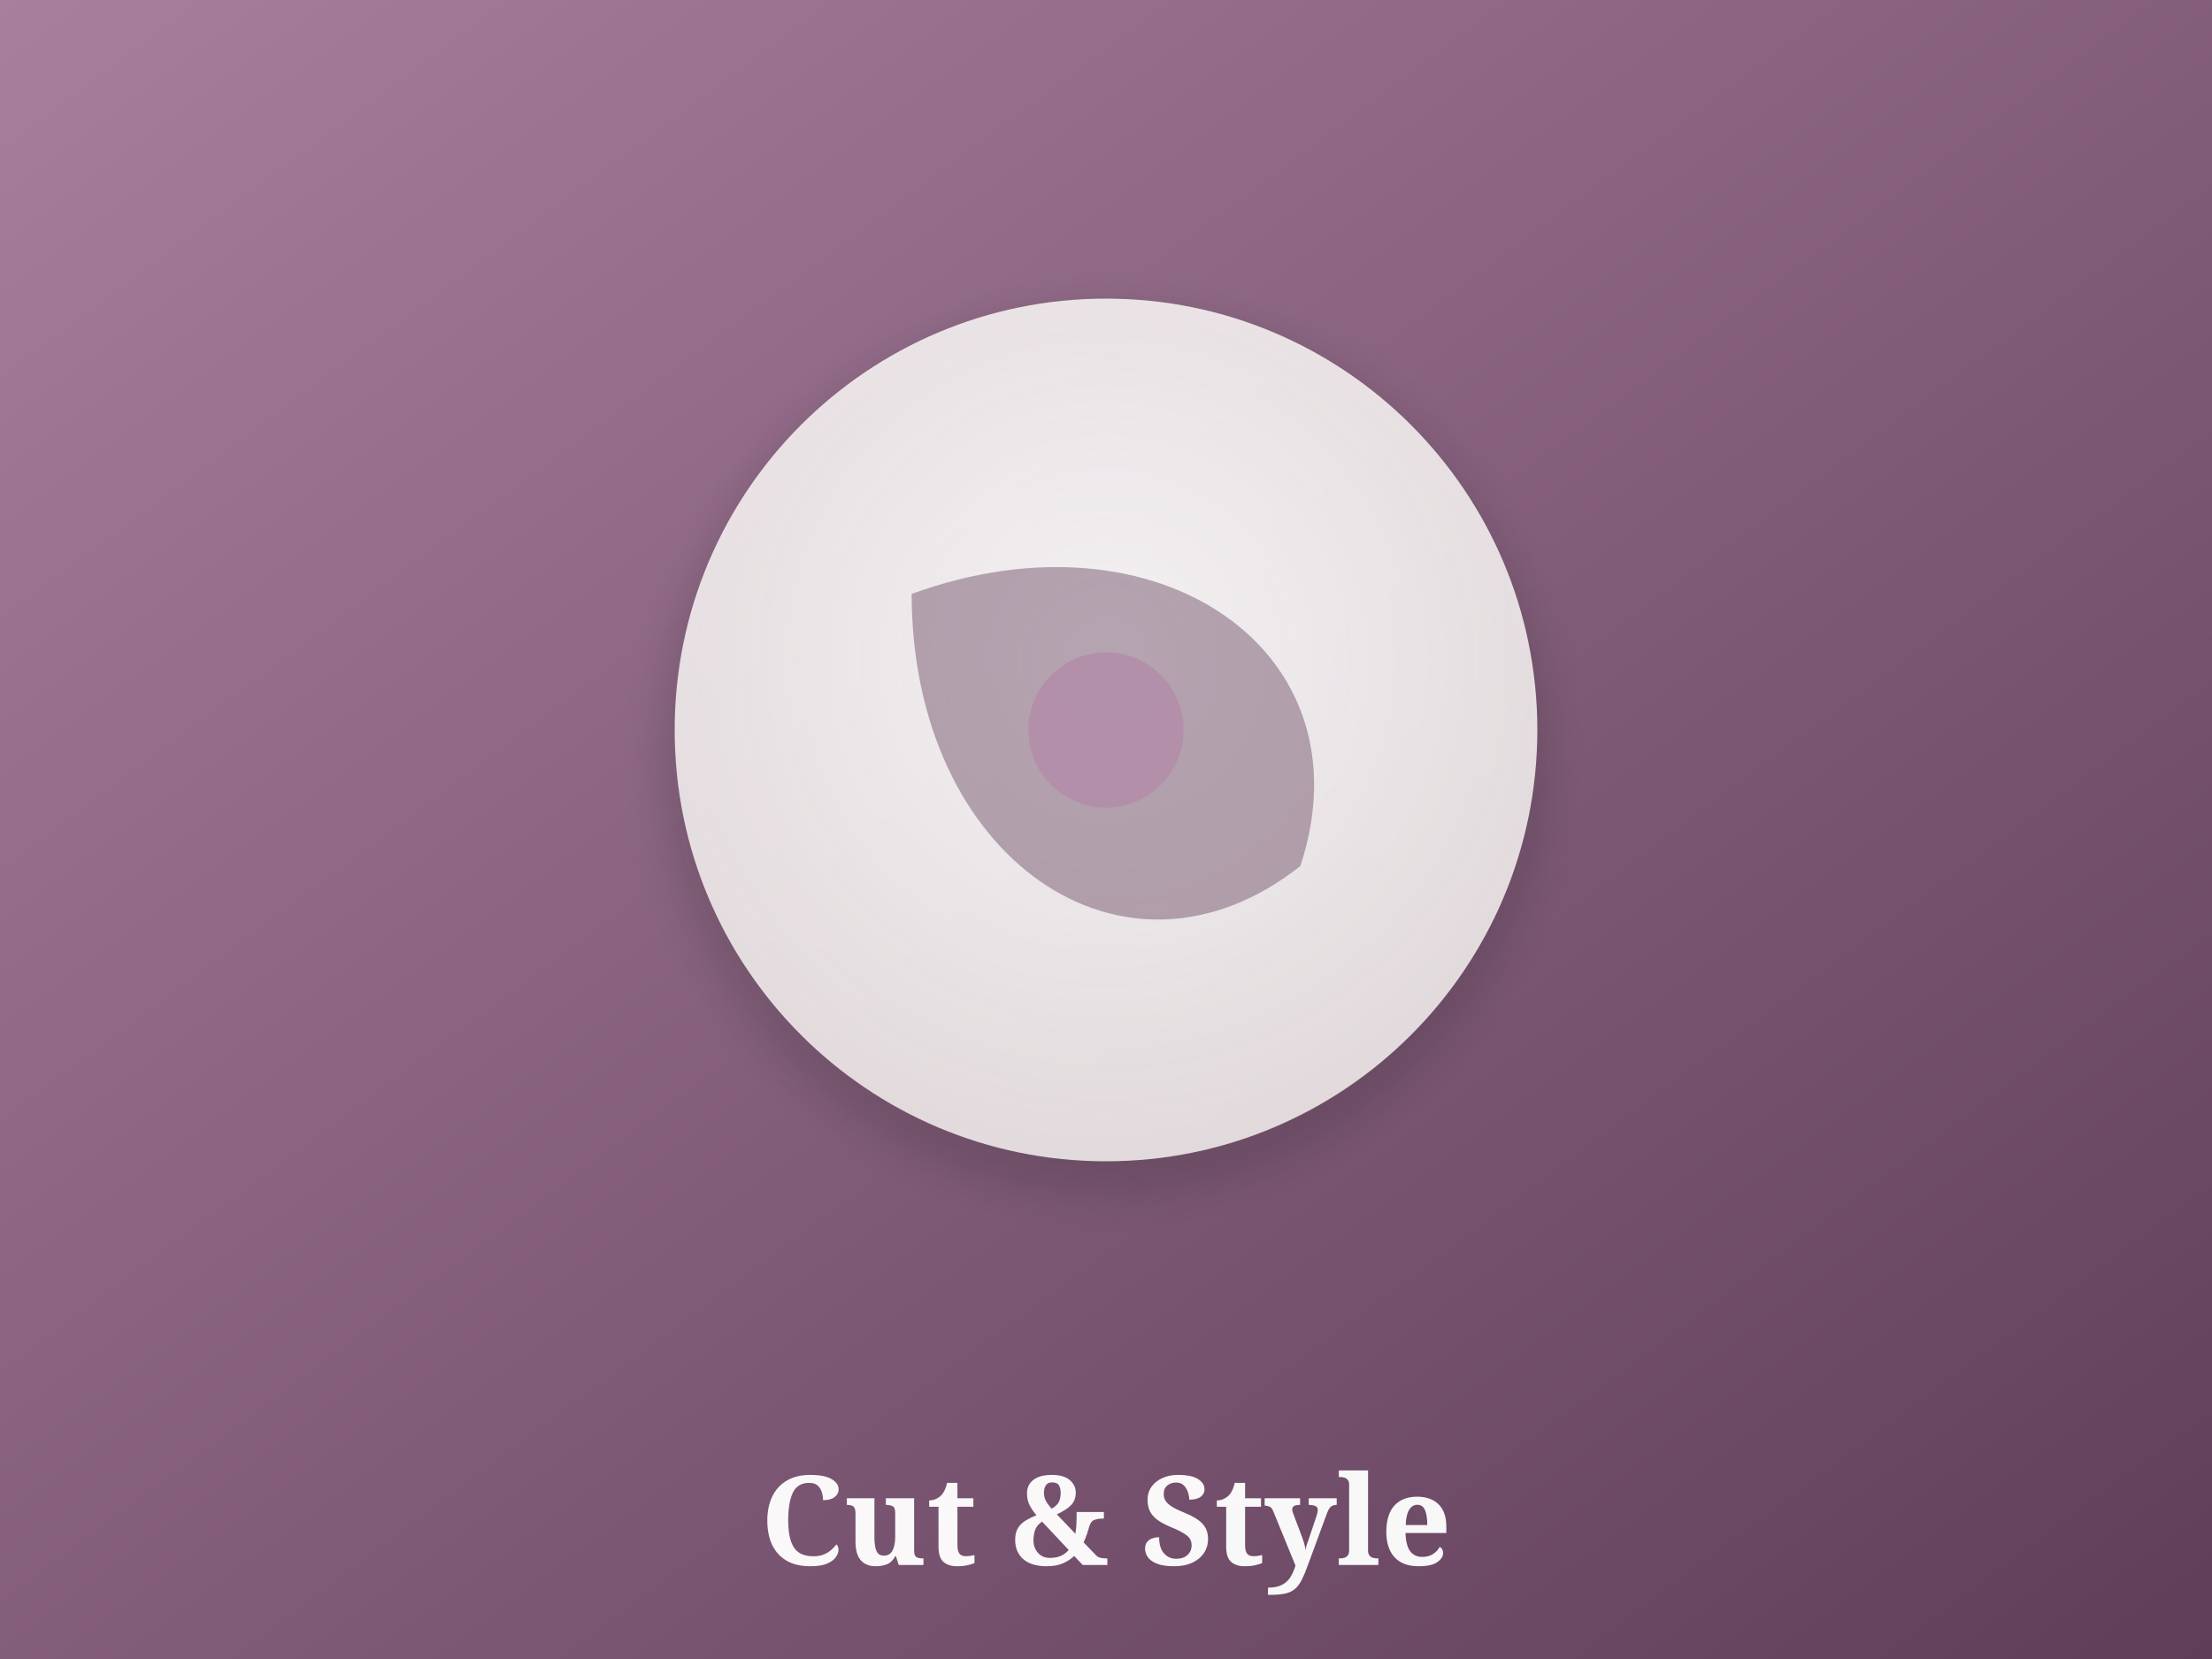
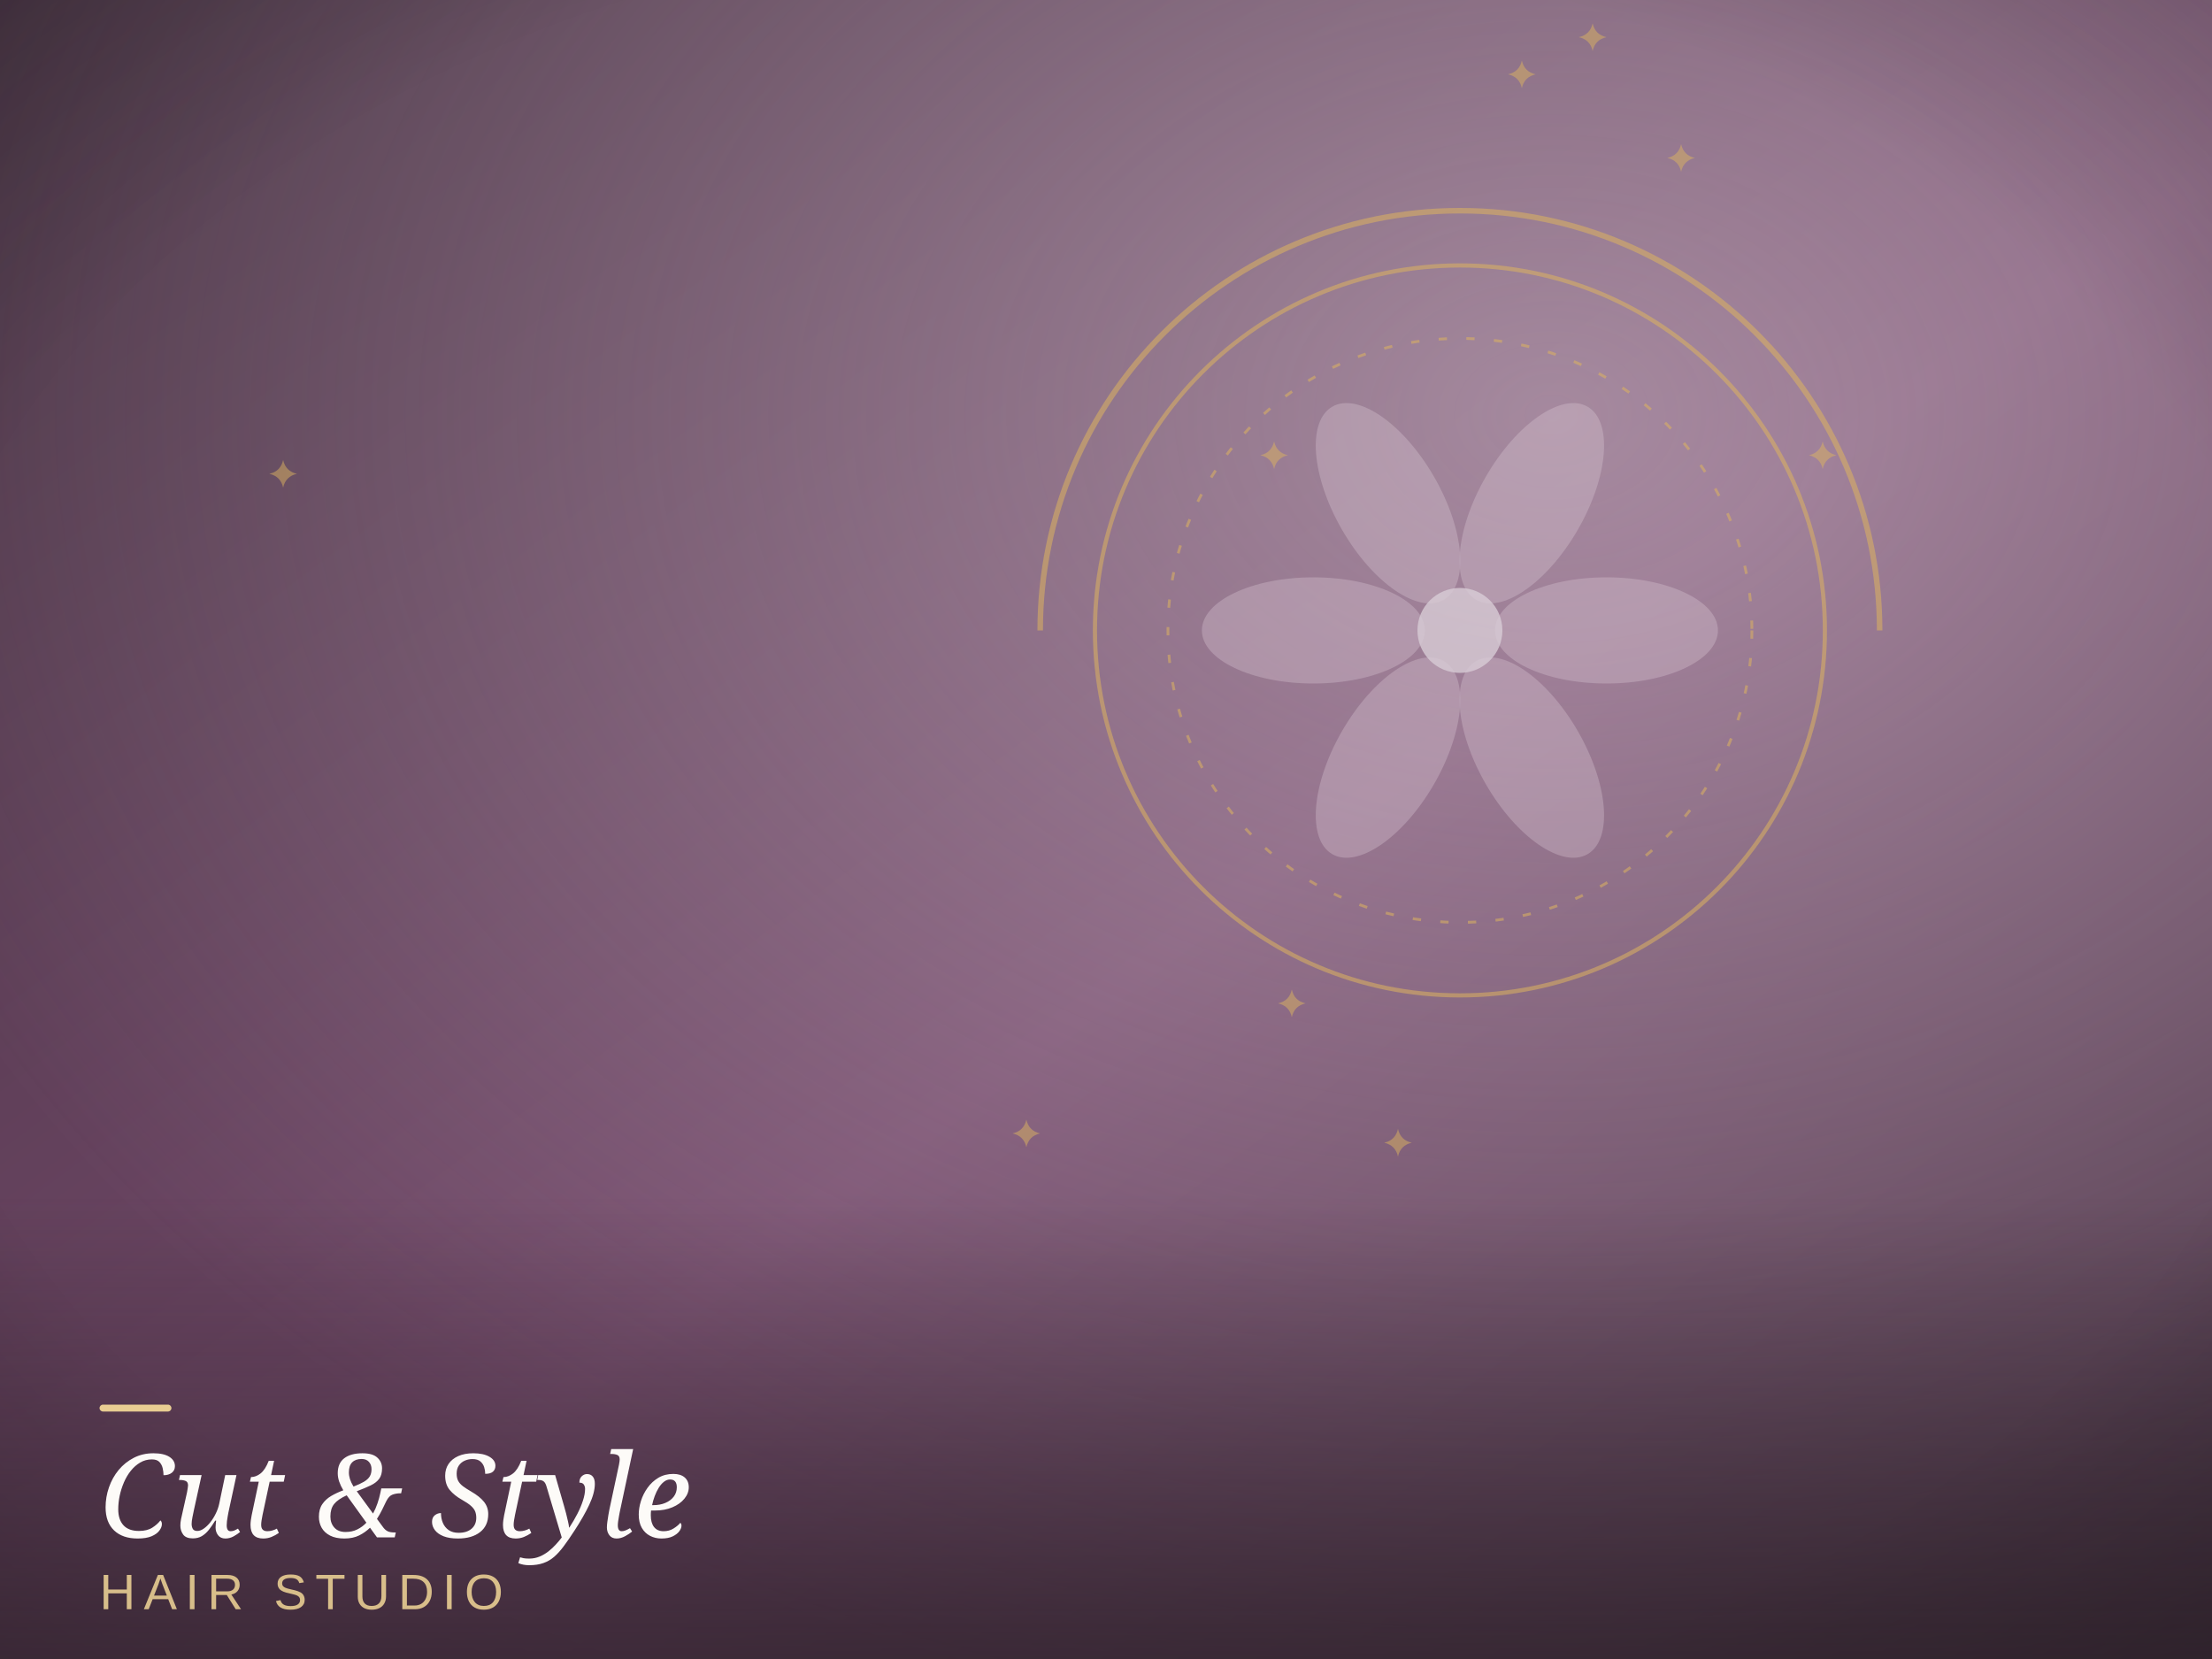
<svg xmlns="http://www.w3.org/2000/svg" width="800" height="600" viewBox="0 0 800 600" role="img" aria-label="Cut &amp; Style">
  <defs>
-     <linearGradient id="bg" x1="0" y1="0" x2="1" y2="1">
-       <stop offset="0" stop-color="#a87f9d" />
-       <stop offset="1" stop-color="#5f3d58" />
+     <linearGradient id="bg20" x1="0" y1="0" x2="1" y2="1">
+       <stop offset="0" stop-color="#43303f" />
+       <stop offset="0.55" stop-color="#744a6b" />
+       <stop offset="1" stop-color="#43303f" />
    </linearGradient>
-     <radialGradient id="disc" cx="0.5" cy="0.42" r="0.6">
-       <stop offset="0" stop-color="#fff" stop-opacity="0.92" />
-       <stop offset="1" stop-color="#faf7f4" stop-opacity="0.82" />
+     <radialGradient id="glow20" cx="0.7" cy="0.25" r="0.8">
+       <stop offset="0" stop-color="#ddccd8" stop-opacity="0.5" />
+       <stop offset="1" stop-color="#ddccd8" stop-opacity="0" />
    </radialGradient>
-     <filter id="soft" x="-20%" y="-20%" width="140%" height="140%">
-       <feGaussianBlur stdDeviation="6" />
-     </filter>
+     <radialGradient id="vig20" cx="0.5" cy="0.5" r="0.9">
+       <stop offset="0.6" stop-color="#000" stop-opacity="0" />
+       <stop offset="1" stop-color="#2a1f27" stop-opacity="0.4" />
+     </radialGradient>
+     <linearGradient id="fade20" x1="0" y1="0" x2="0" y2="1">
+       <stop offset="0" stop-color="#2a1f27" stop-opacity="0" />
+       <stop offset="1" stop-color="#2a1f27" stop-opacity="0.7" />
+     </linearGradient>
  </defs>
-   <rect width="800" height="600" fill="url(#bg)" />
-   <circle cx="400" cy="272" r="162" fill="#241f23" opacity="0.16" filter="url(#soft)" />
-   <circle cx="400" cy="264" r="156" fill="url(#disc)" />
-   <g transform="rotate(305 400 264)" opacity="0.85">
-     <path d="M400 178.2 C 478 232.8, 478 326.4, 400 349.8 C 322 326.4, 322 232.8, 400 178.2 Z" fill="#5f3d58" opacity="0.5" />
-     <circle cx="400" cy="264" r="28.08" fill="#a87f9d" />
+   <rect width="800" height="600" fill="url(#bg20)" />
+   <rect width="800" height="600" fill="url(#glow20)" />
+   <g fill="none" stroke="#dcb35f" stroke-opacity="0.55">
+     <circle cx="528" cy="228" r="132" stroke-width="1.5" />
+     <circle cx="528" cy="228" r="105.6" stroke-width="1" stroke-dasharray="3 7" />
+     <path d="M376.2 228 a151.8 151.8 0 0 1 303.6 0" stroke-width="2" />
  </g>
-   <text x="400" y="566" text-anchor="middle" font-family="Georgia, serif" font-size="45" font-weight="600" fill="#fff" opacity="0.96">Cut &amp; Style</text>
+   <g fill="#ddccd8" opacity="0.6">
+     <ellipse cx="581" cy="228" rx="40.32" ry="19.2" transform="rotate(0 581 228)" opacity="0.55" />
+     <ellipse cx="554" cy="274" rx="40.32" ry="19.2" transform="rotate(60 554 274)" opacity="0.55" />
+     <ellipse cx="502" cy="274" rx="40.32" ry="19.2" transform="rotate(120 502 274)" opacity="0.55" />
+     <ellipse cx="475" cy="228" rx="40.32" ry="19.2" transform="rotate(180 475 228)" opacity="0.55" />
+     <ellipse cx="502" cy="182" rx="40.32" ry="19.2" transform="rotate(240 502 182)" opacity="0.55" />
+     <ellipse cx="554" cy="182" rx="40.32" ry="19.2" transform="rotate(300 554 182)" opacity="0.55" />
+     <circle cx="528" cy="228" r="15.36" fill="#fff" opacity="0.8" />
+   </g>
+   <path d="M102.4 166.36 q 0.9 4.1 5 5 q -4.1 0.9 -5 5 q -0.9 -4.1 -5 -5 q 4.1 -0.9 5 -5 Z" fill="#dcb35f" opacity="0.5" />
+   <path d="M550.4 21.88 q 0.9 4.1 5 5 q -4.1 0.9 -5 5 q -0.9 -4.1 -5 -5 q 4.1 -0.9 5 -5 Z" fill="#dcb35f" opacity="0.5" />
+   <path d="M460.8 159.64 q 0.9 4.1 5 5 q -4.1 0.9 -5 5 q -0.9 -4.1 -5 -5 q 4.1 -0.9 5 -5 Z" fill="#dcb35f" opacity="0.5" />
+   <path d="M371.2 404.92 q 0.9 4.1 5 5 q -4.1 0.9 -5 5 q -0.9 -4.1 -5 -5 q 4.1 -0.9 5 -5 Z" fill="#dcb35f" opacity="0.5" />
+   <path d="M576 8.44 q 0.9 4.1 5 5 q -4.1 0.9 -5 5 q -0.9 -4.1 -5 -5 q 4.1 -0.9 5 -5 Z" fill="#dcb35f" opacity="0.5" />
+   <path d="M505.6 408.28 q 0.9 4.1 5 5 q -4.1 0.9 -5 5 q -0.9 -4.1 -5 -5 q 4.1 -0.9 5 -5 Z" fill="#dcb35f" opacity="0.5" />
+   <path d="M608 52.12 q 0.9 4.1 5 5 q -4.1 0.9 -5 5 q -0.9 -4.1 -5 -5 q 4.1 -0.9 5 -5 Z" fill="#dcb35f" opacity="0.5" />
+   <path d="M659.2 159.64 q 0.9 4.1 5 5 q -4.1 0.9 -5 5 q -0.9 -4.1 -5 -5 q 4.1 -0.9 5 -5 Z" fill="#dcb35f" opacity="0.5" />
+   <path d="M467.2 357.88 q 0.9 4.1 5 5 q -4.1 0.9 -5 5 q -0.9 -4.1 -5 -5 q 4.1 -0.9 5 -5 Z" fill="#dcb35f" opacity="0.5" />
+   <rect width="800" height="600" fill="url(#vig20)" />
+   <g>
+     <rect x="0" y="432" width="800" height="168" fill="url(#fade20)" />
+     <rect x="36" y="508" width="26" height="2.5" rx="1.25" fill="#e8cd92" />
+     <text x="36" y="556" font-family="Georgia, serif" font-size="42" font-weight="500" font-style="italic" fill="#fdfbf8">Cut &amp; Style</text>
+     <text x="36" y="582" font-family="Arial, sans-serif" font-size="18" letter-spacing="3" fill="#e8cd92" opacity="0.9">HAIR STUDIO</text>
+   </g>
</svg>
